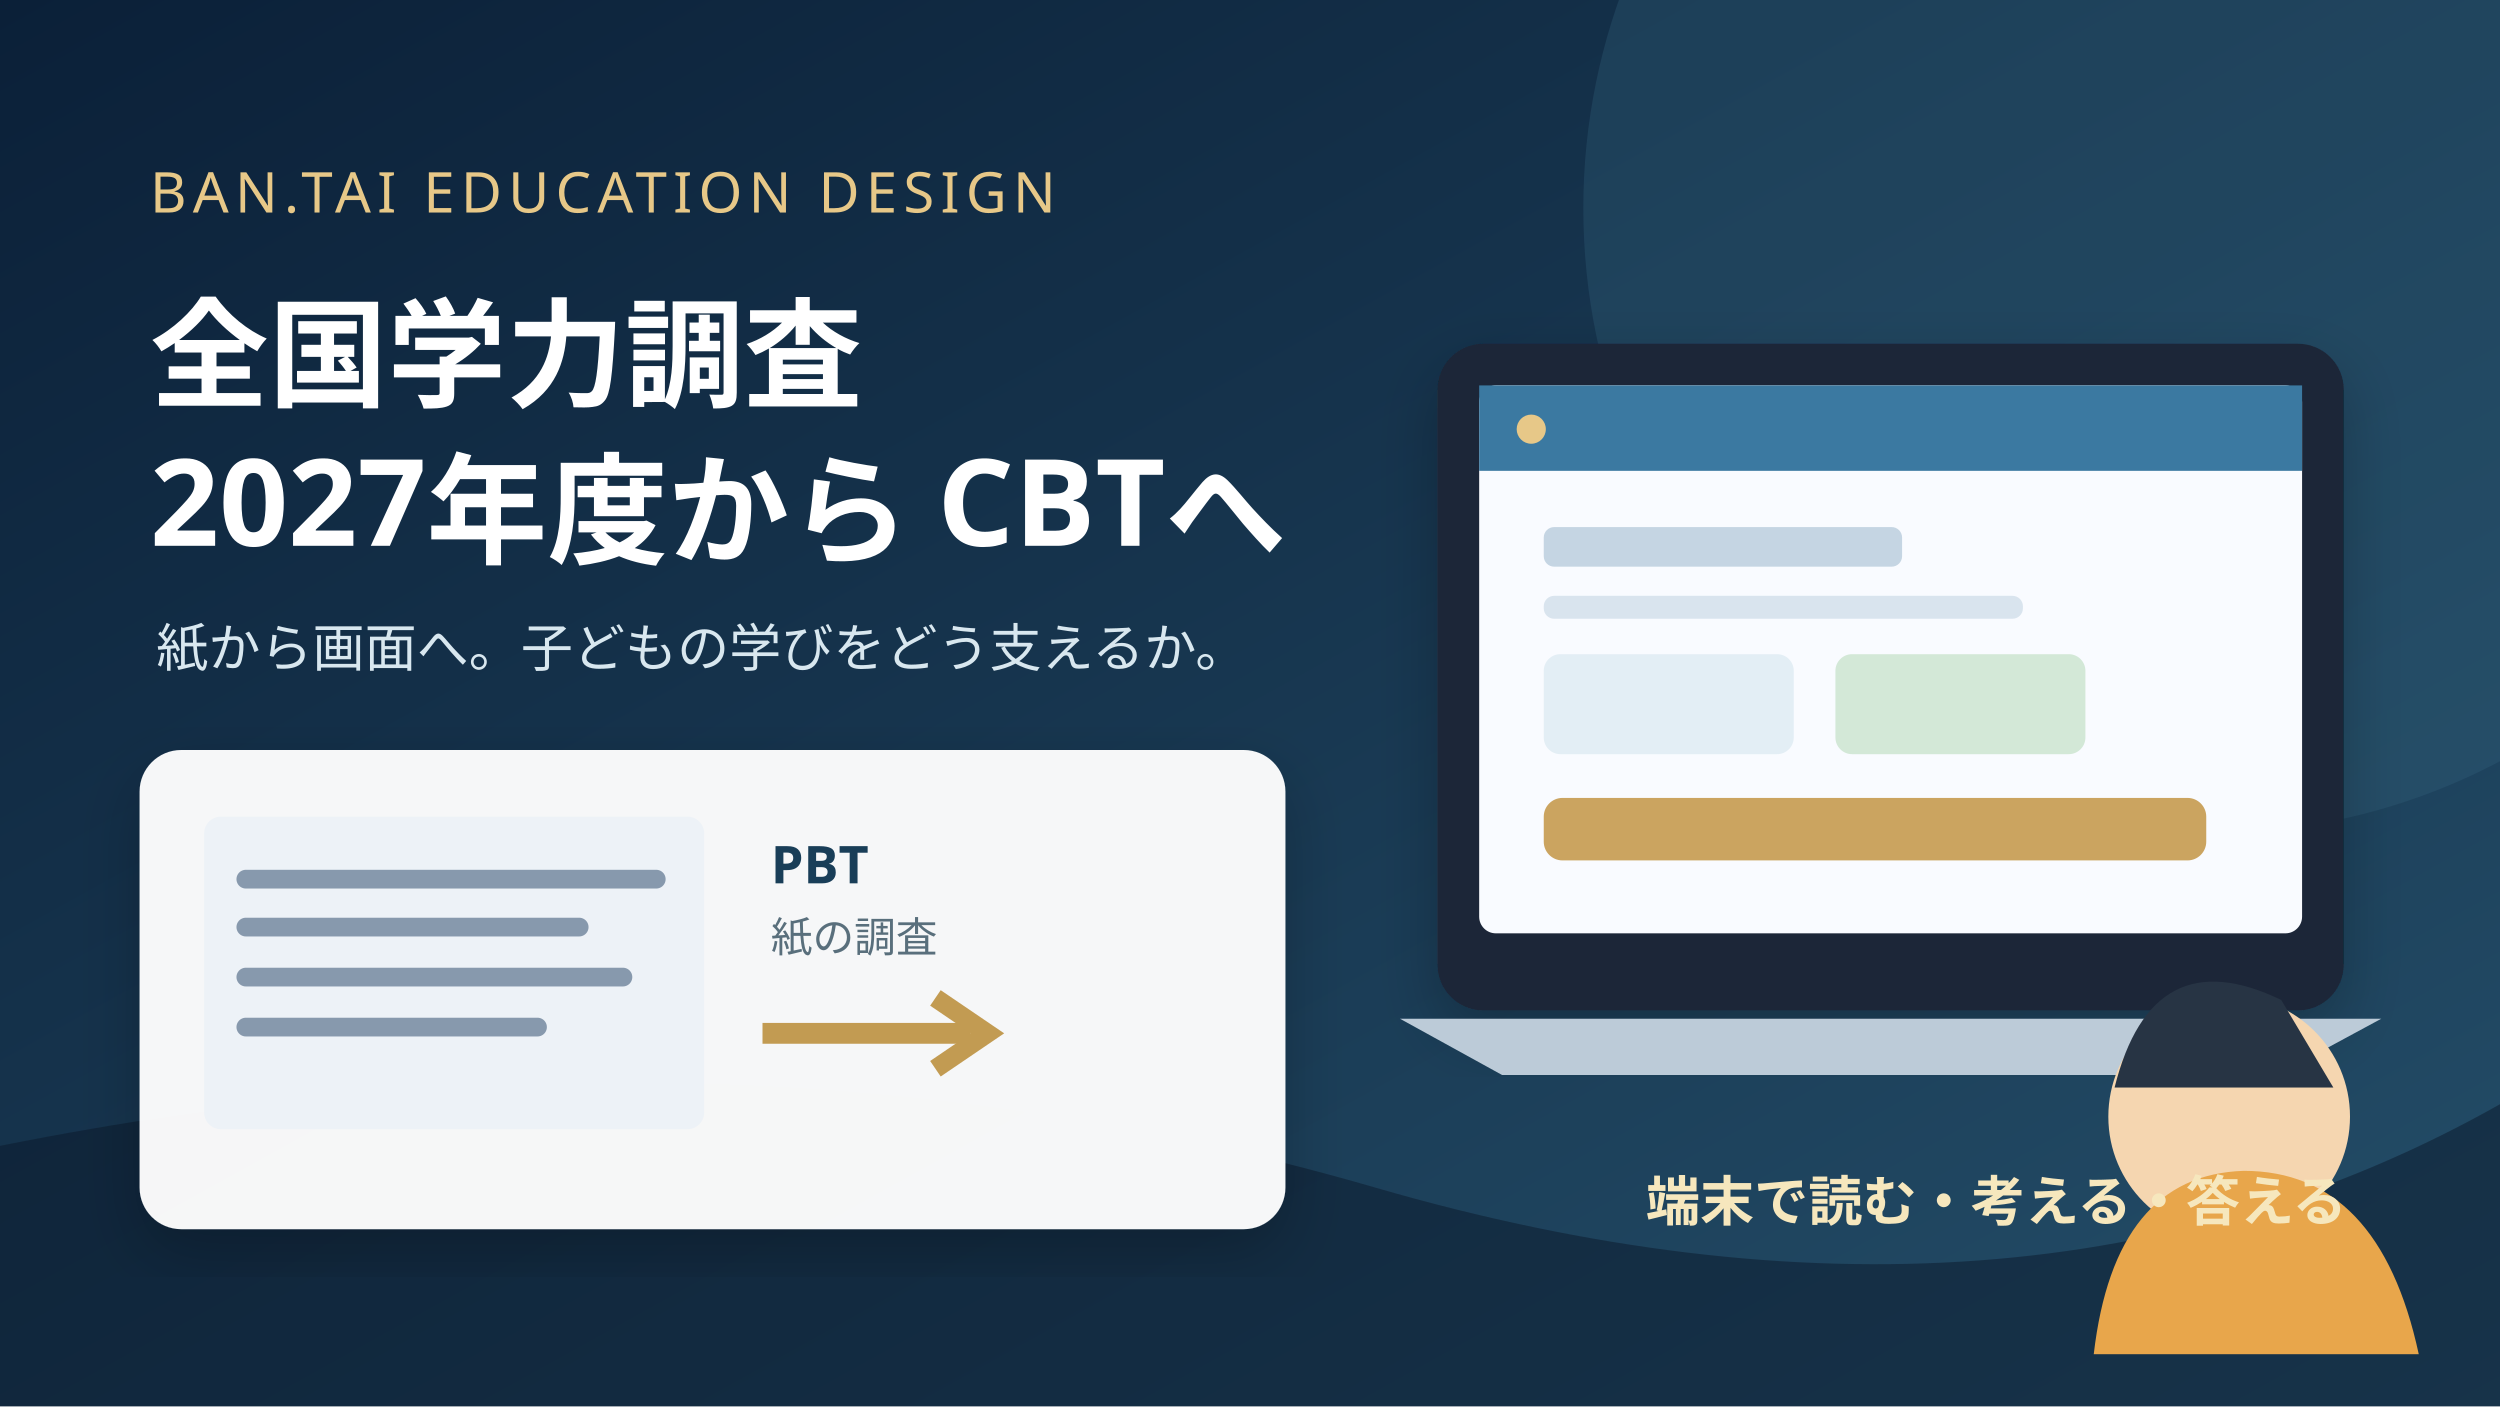
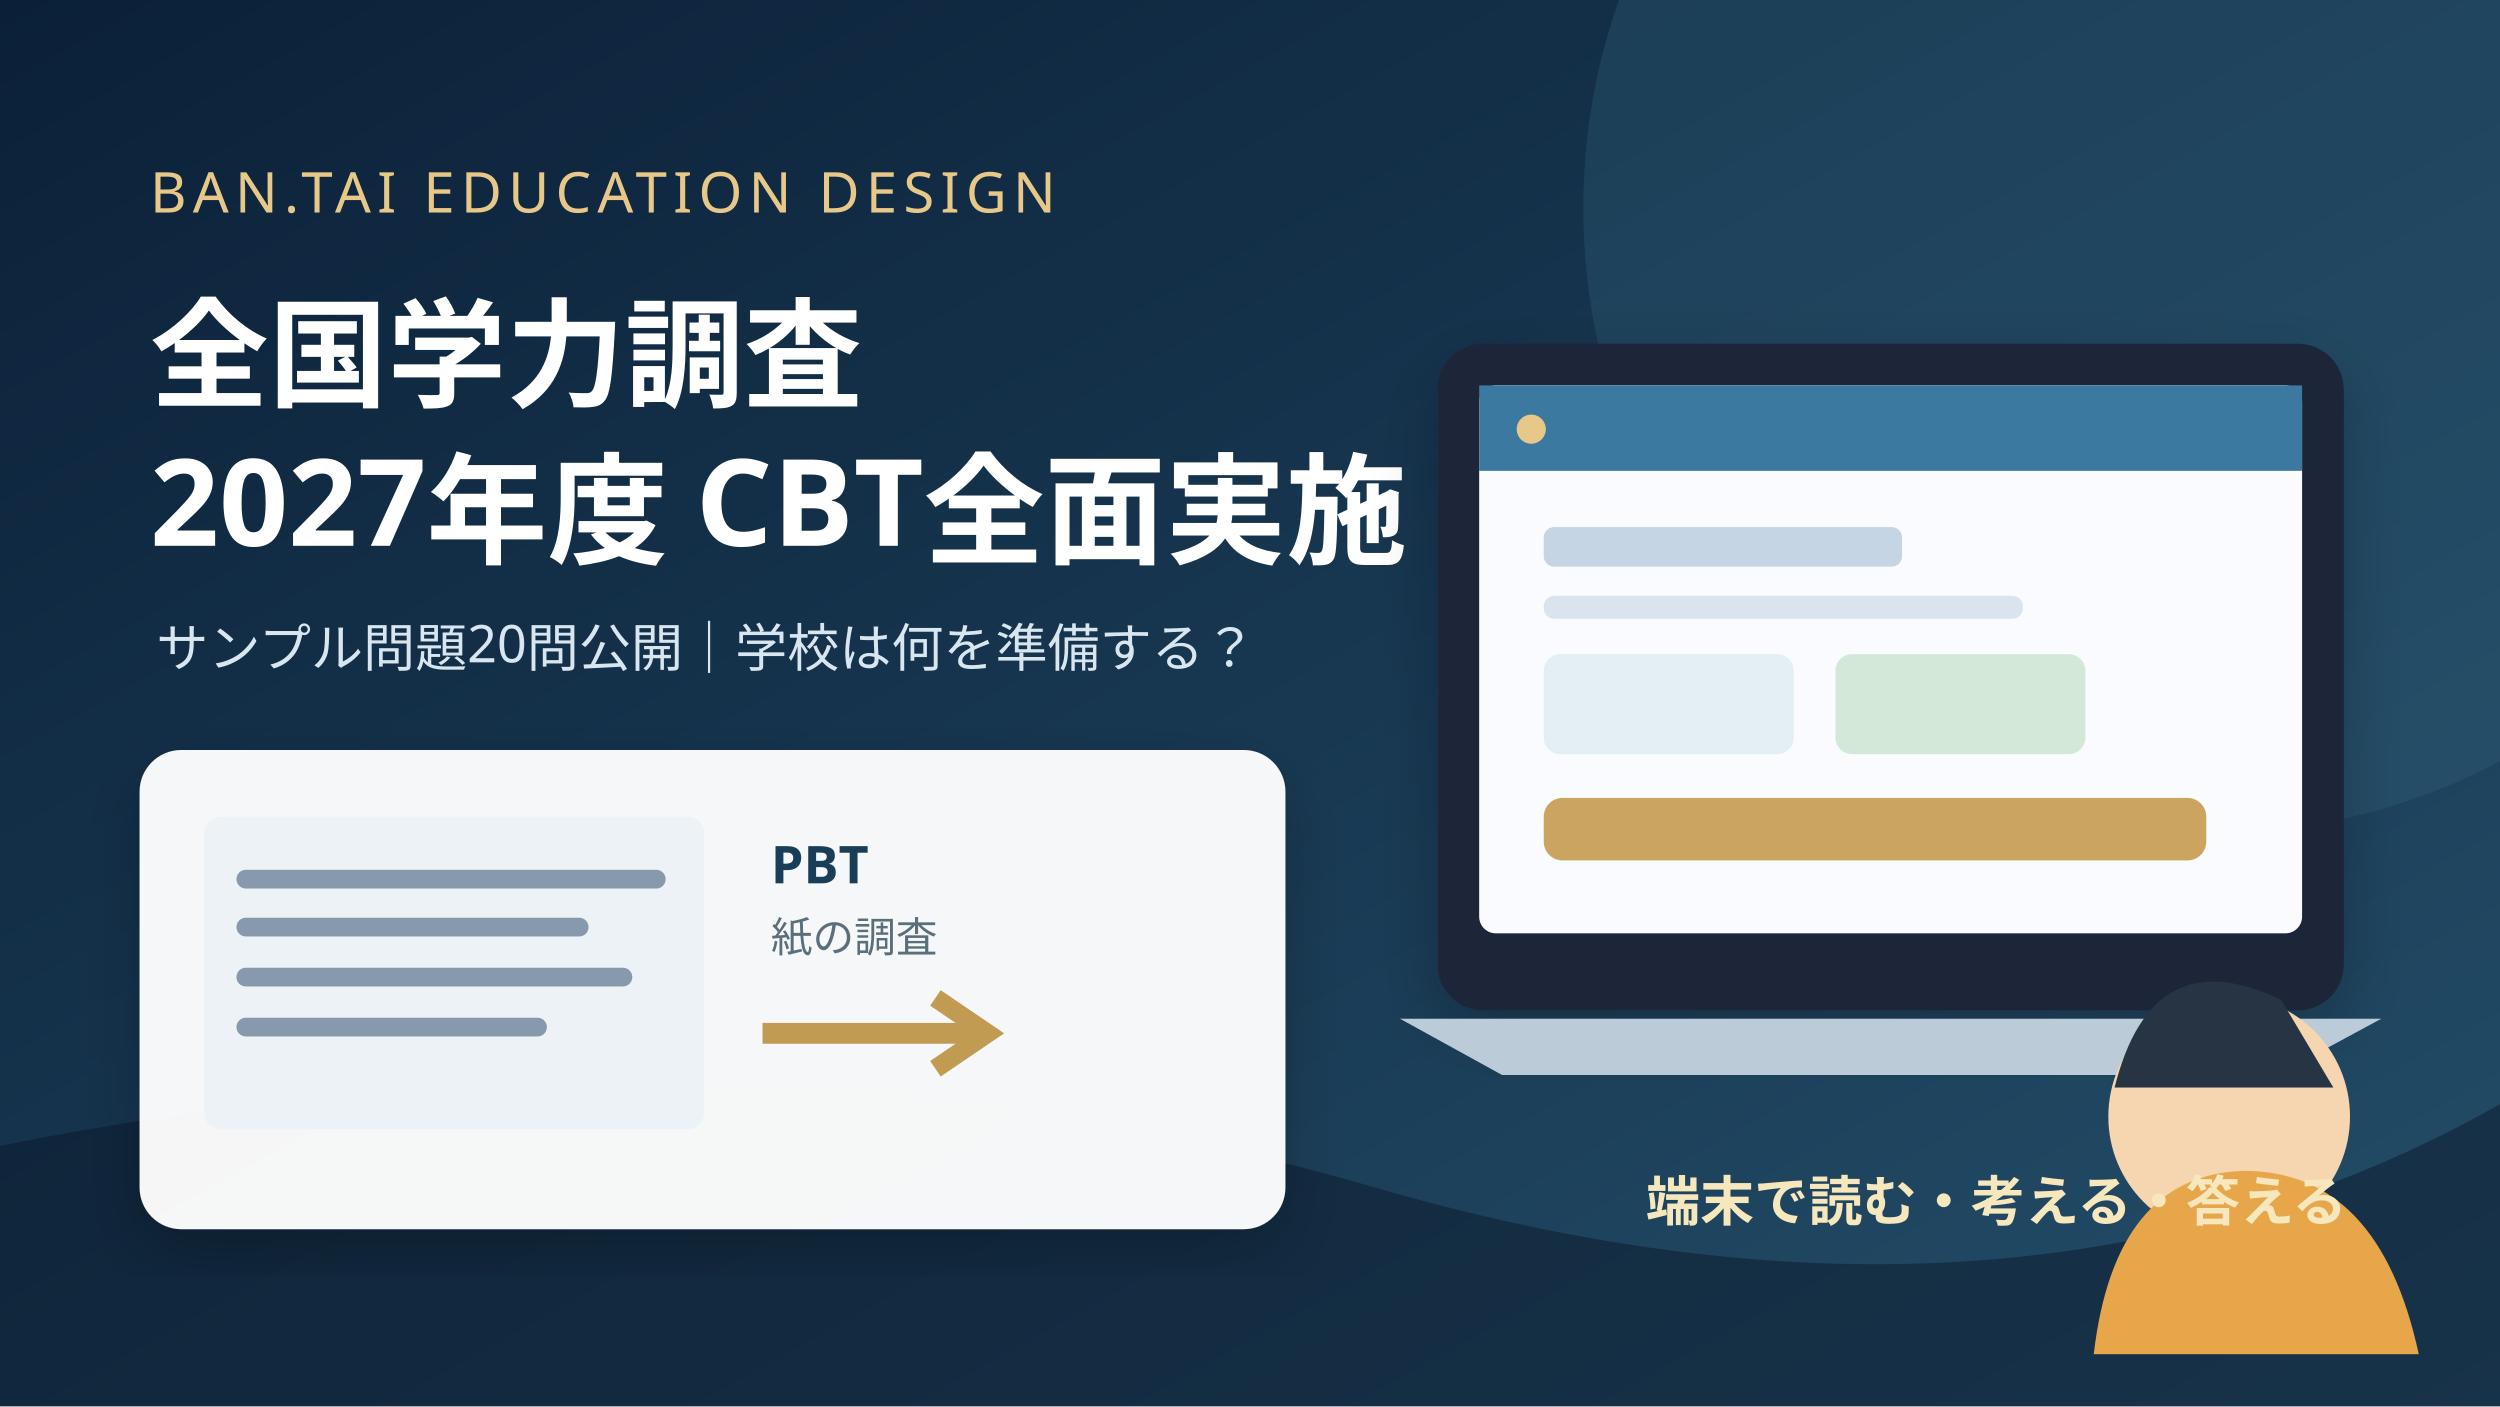
<svg xmlns="http://www.w3.org/2000/svg" width="1200" height="675" viewBox="0 0 1200 675" role="img">
  <defs>
    <linearGradient id="bg" x2="1" y2="1">
      <stop stop-color="#0b2038" />
      <stop offset="1" stop-color="#244e69" />
    </linearGradient>
    <linearGradient id="gold">
      <stop stop-color="#d5ae65" />
      <stop offset="1" stop-color="#f8e6b2" />
    </linearGradient>
    <filter id="sh">
      <feDropShadow dx="0" dy="12" stdDeviation="15" flood-opacity=".23" />
    </filter>
  </defs>
  <rect width="1200" height="675" fill="url(#bg)" />
  <circle cx="1060" cy="100" r="300" fill="#366783" opacity=".28" />
  <path d="M0 550 Q350 480 660 570 T1200 530V675H0Z" fill="#0a182a" opacity=".5" />
  <text x="72" y="102" fill="#e7c888" font-size="27" font-family="sans-serif" letter-spacing="3">BAN.TAI EDUCATION DESIGN</text>
  <text x="72" y="191" fill="white" font-size="57" font-weight="bold" font-family="sans-serif">全国学力調査</text>
-   <text x="72" y="262" fill="white" font-size="58" font-weight="bold" font-family="sans-serif">2027年度から CBTへ</text>
-   <text x="75" y="320" fill="#d8e7ef" font-size="25" font-family="sans-serif">紙から画面へ。子どもの学びをどう支えるか。</text>
+   <text x="72" y="262" fill="white" font-size="58" font-weight="bold" font-family="sans-serif">2027年度 CBT全面実施</text>
+   <text x="75" y="320" fill="#d8e7ef" font-size="25" font-family="sans-serif">サンプル問題20問公開｜学校は何を準備する？</text>
  <rect x="67" y="360" width="550" height="230" rx="20" fill="#fff" opacity=".96" filter="url(#sh)" />
  <rect x="98" y="392" width="240" height="150" rx="8" fill="#edf2f7" />
  <path d="M118 422h197M118 445h160M118 469h181M118 493h140" stroke="#8799ad" stroke-width="9" stroke-linecap="round" />
  <text x="370" y="424" fill="#193e58" font-size="25" font-weight="bold" font-family="sans-serif">PBT</text>
  <text x="370" y="457" fill="#596f7c" font-size="20" font-family="sans-serif">紙の調査</text>
  <path d="M366 496h100" stroke="#c29b52" stroke-width="10" />
  <path d="m449 479 25 17-25 17" fill="none" stroke="#c29b52" stroke-width="9" />
  <rect x="690" y="165" width="435" height="320" rx="22" fill="#1a2637" filter="url(#sh)" />
  <rect x="710" y="185" width="395" height="263" rx="8" fill="#f9fbff" />
  <rect x="710" y="185" width="395" height="41" fill="#3b79a1" />
  <circle cx="735" cy="206" r="7" fill="#e7c888" />
  <rect x="741" y="253" width="172" height="19" rx="5" fill="#c5d5e3" />
  <rect x="741" y="286" width="230" height="11" rx="5" fill="#d9e4ee" />
  <rect x="741" y="314" width="120" height="48" rx="8" fill="#e3eef5" />
  <rect x="881" y="314" width="120" height="48" rx="8" fill="#d3e8d7" />
  <rect x="741" y="383" width="318" height="30" rx="9" fill="#cba460" />
  <path d="M672 489h471l-50 27H721Z" fill="#bccbd8" />
  <circle cx="1070" cy="536" r="58" fill="#f5d6b0" />
  <path d="M1015 522q18-72 80-42l25 42" fill="#273444" />
  <path d="M1005 650q10-86 72-88 65 0 84 88" fill="#e8a64b" />
  <text x="790" y="586" fill="#f6e7bd" font-size="26" font-weight="bold" font-family="sans-serif">端末で読む・考える・答える</text>
</svg>
